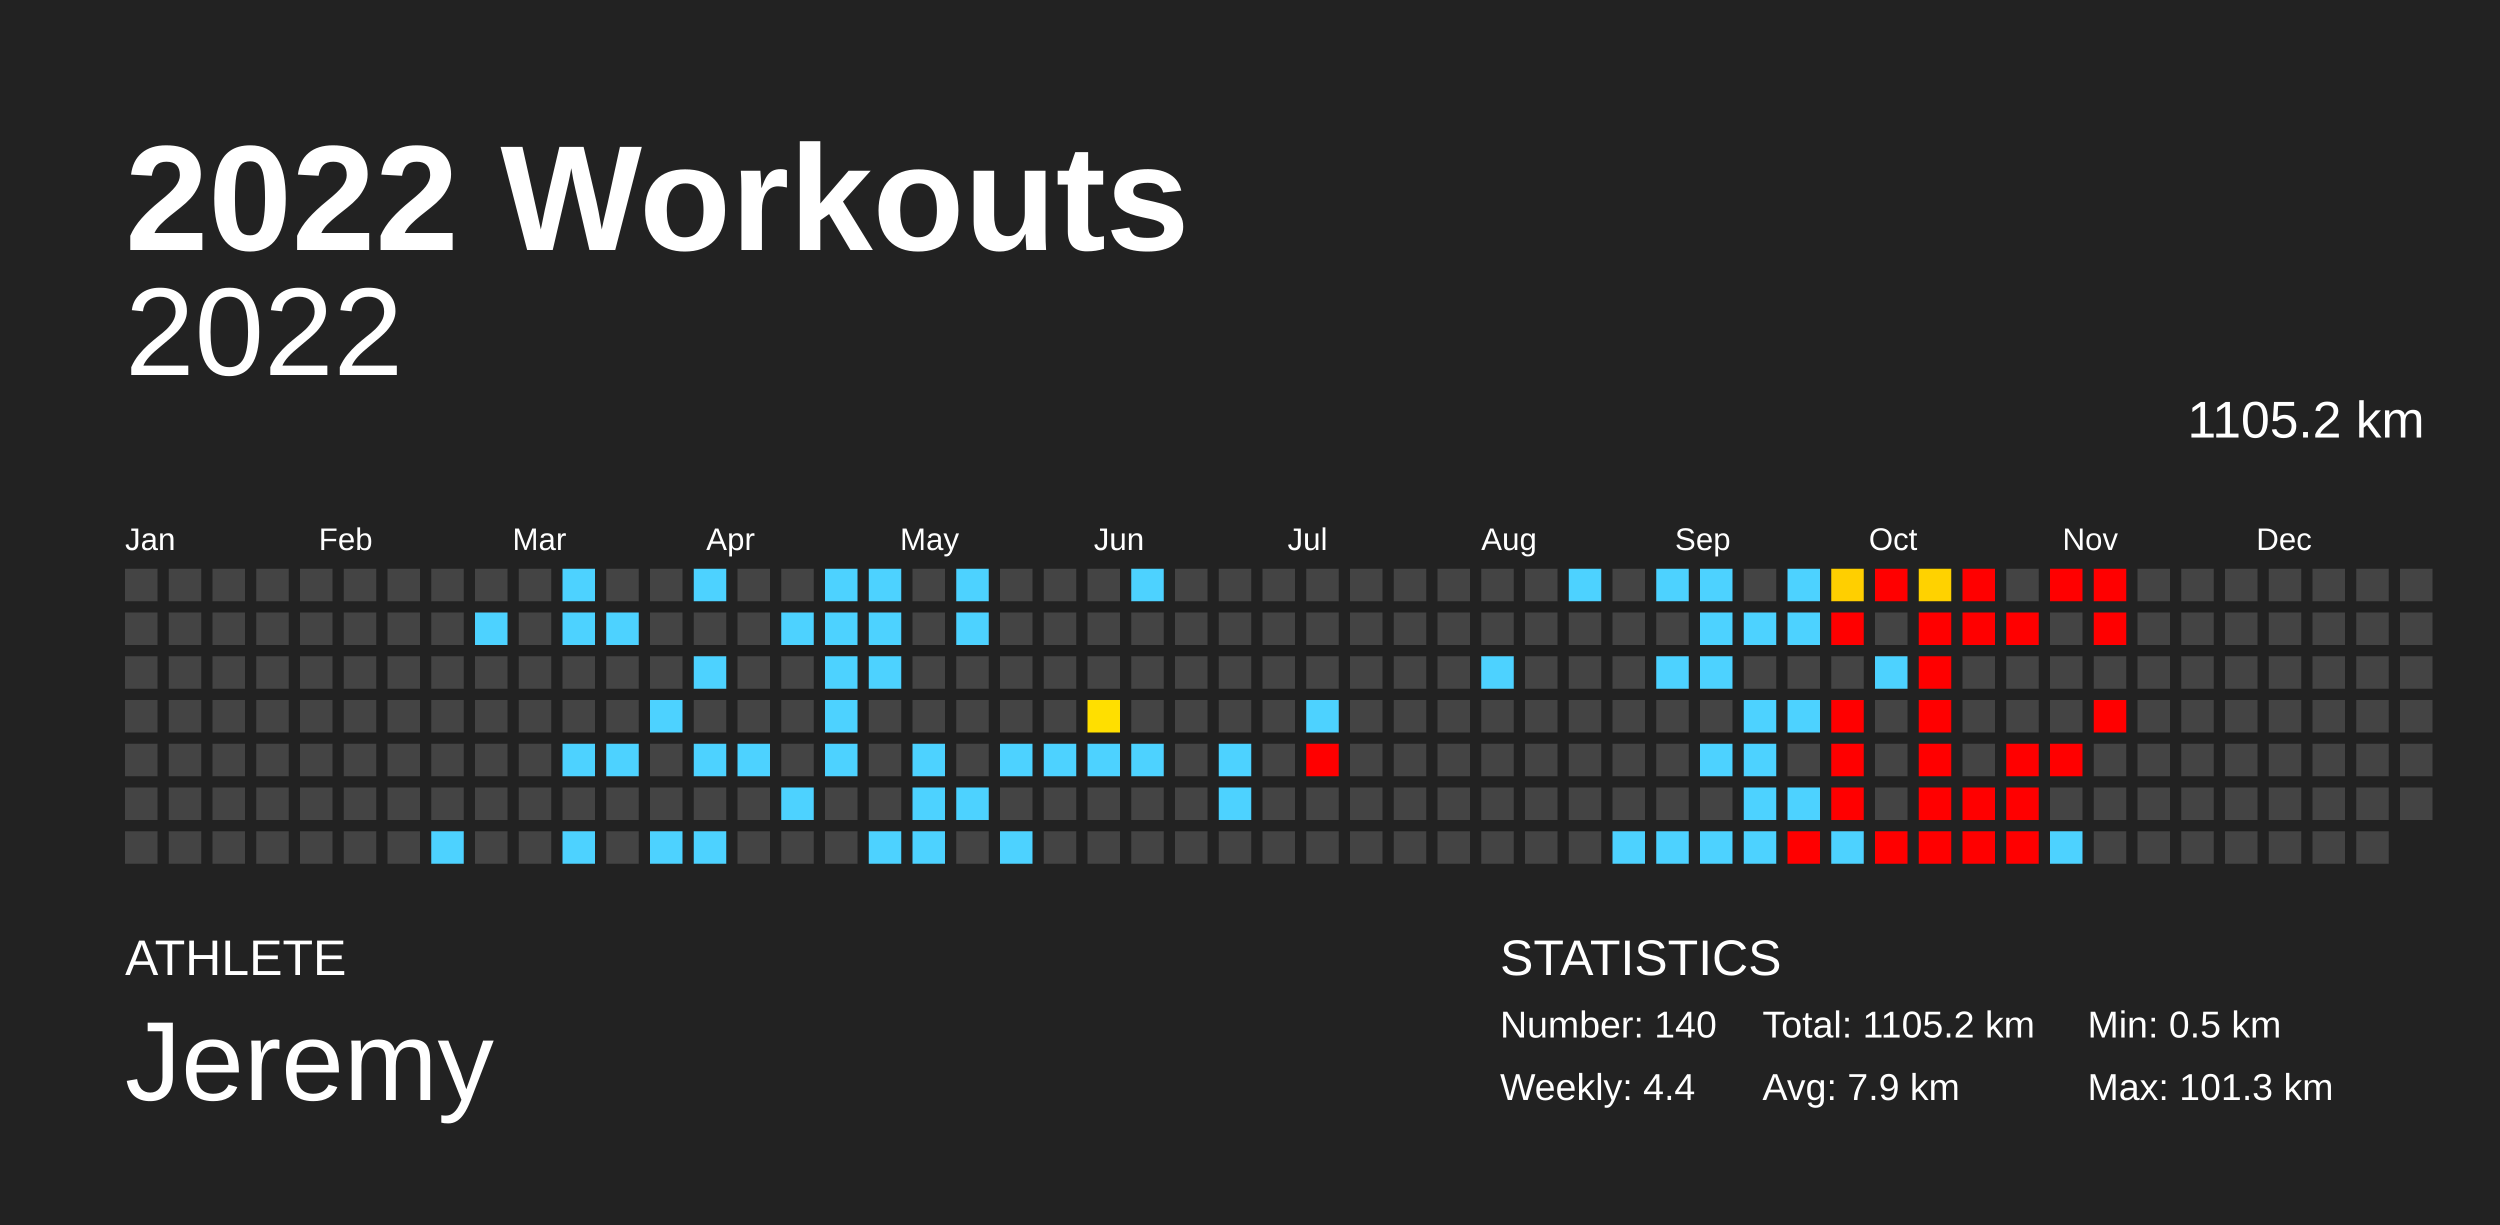
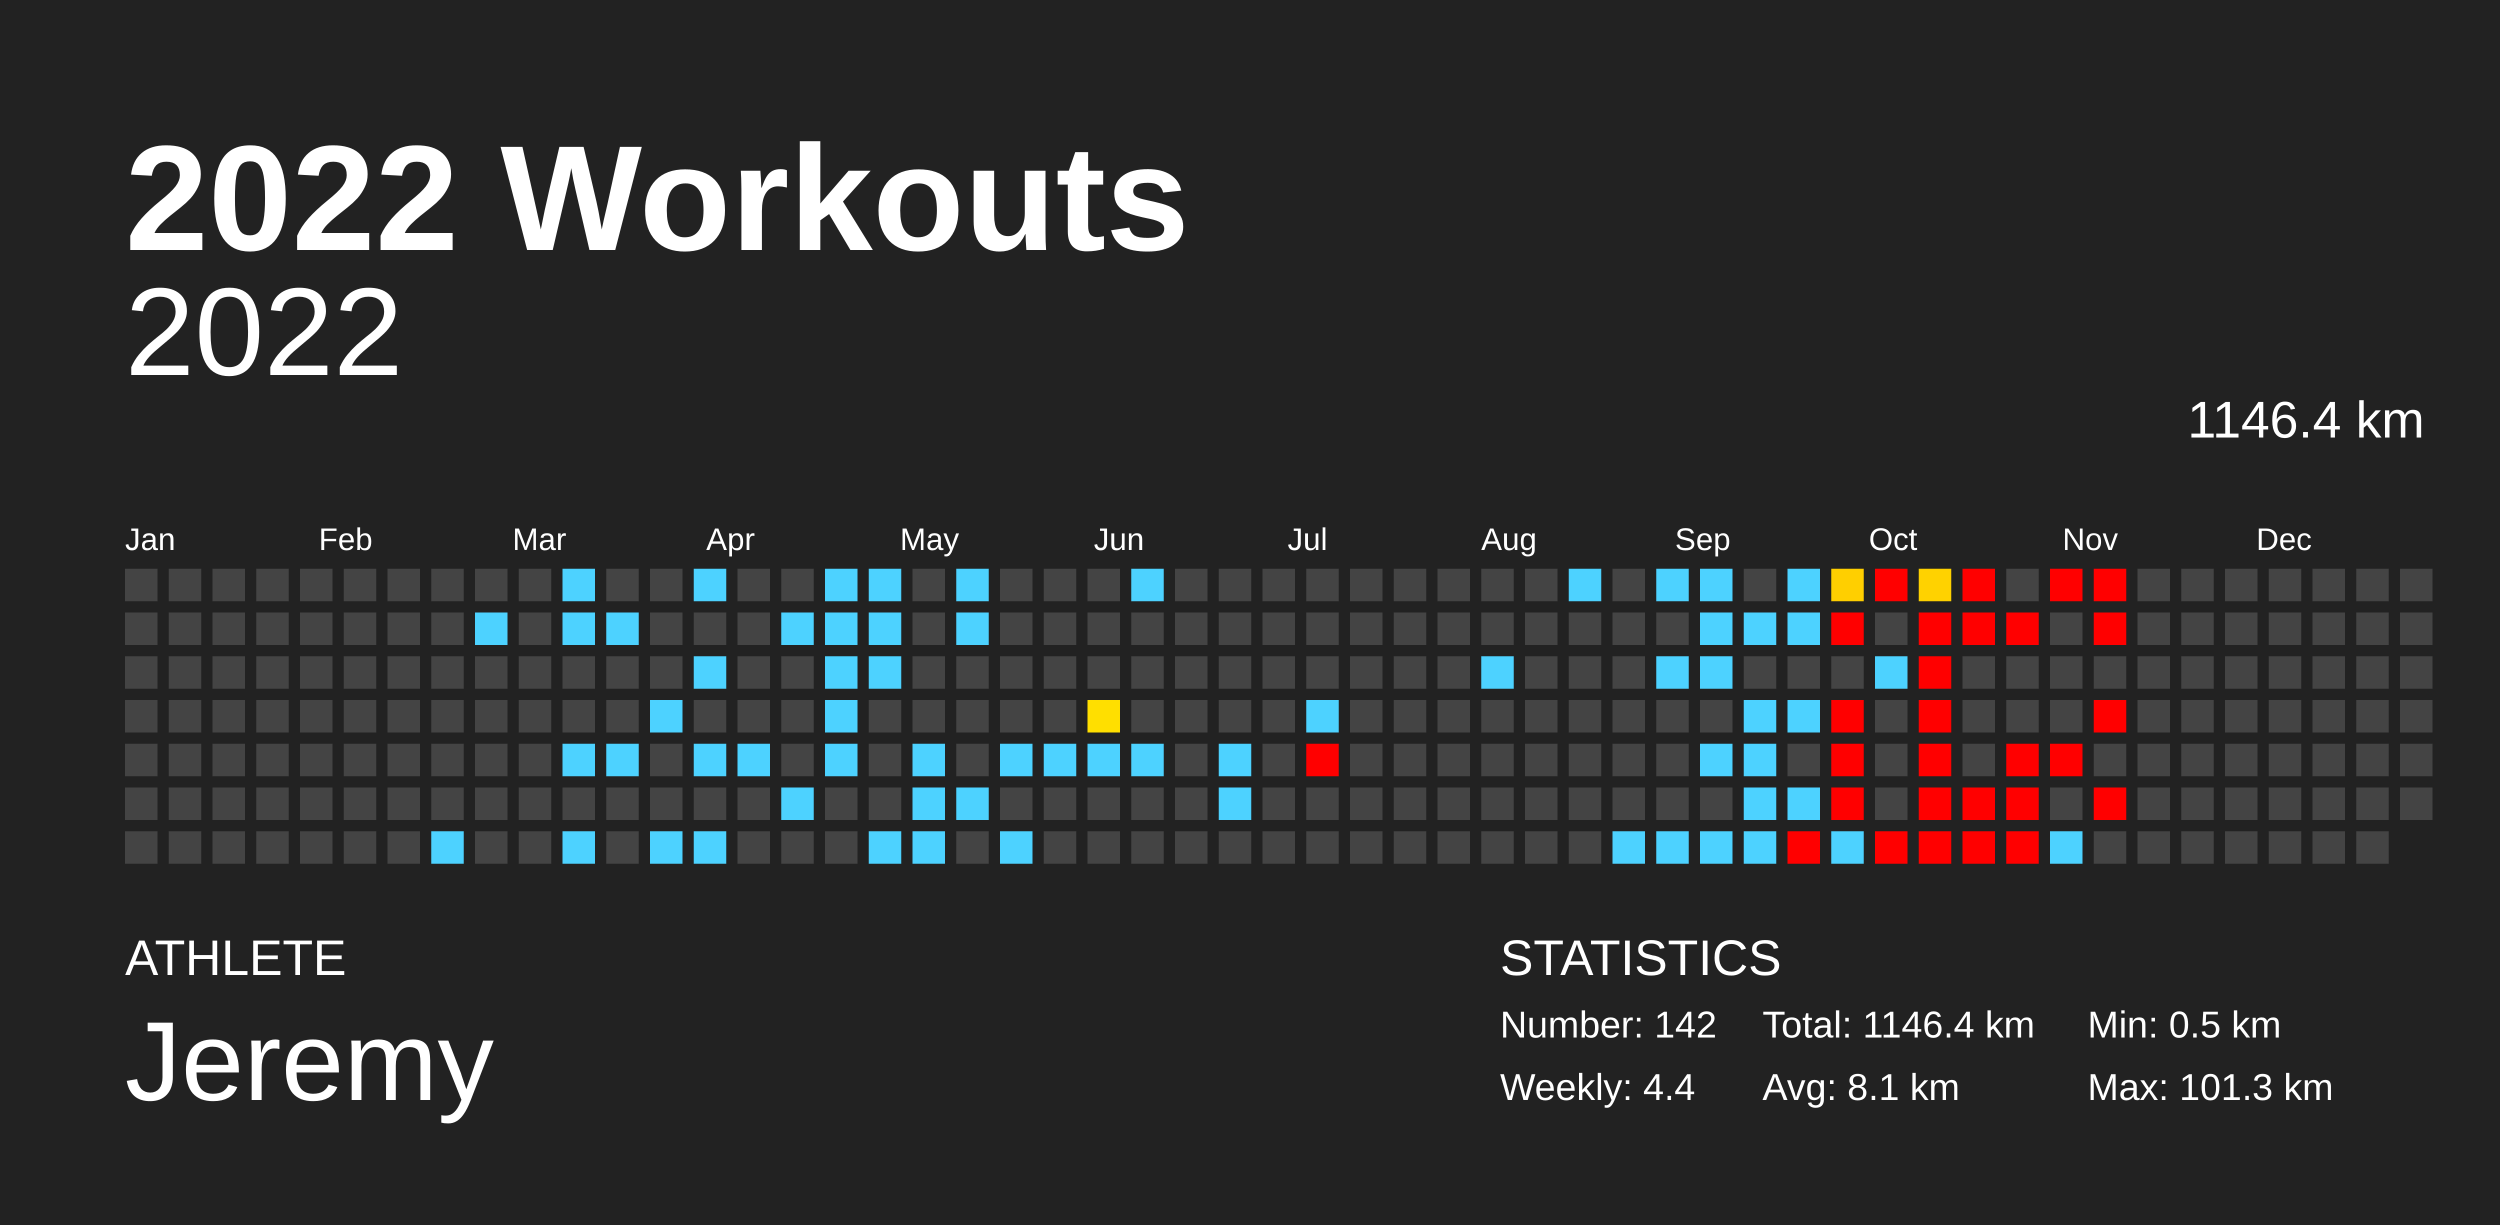
<svg xmlns="http://www.w3.org/2000/svg" baseProfile="full" height="98mm" version="1.1" viewBox="0,0,200,98" width="200mm">
  <defs />
  <rect fill="#222222" height="98" width="200" x="0" y="0" />
  <text fill="#FFFFFF" style="font-size:12px; font-family:Arial; font-weight:bold;" x="10" y="20">2022 Workouts</text>
  <text fill="#FFFFFF" style="font-size:4px; font-family:Arial" x="10" y="78">ATHLETE</text>
  <text fill="#FFFFFF" style="font-size:9px; font-family:Arial" x="10" y="88">Jeremy</text>
  <text fill="#FFFFFF" style="font-size:4px; font-family:Arial" x="120" y="78">STATISTICS</text>
-   <text fill="#FFFFFF" style="font-size:3px; font-family:Arial" x="120" y="83">Number: 140</text>
+   <text fill="#FFFFFF" style="font-size:3px; font-family:Arial" x="120" y="83">Number: 142</text>
  <text fill="#FFFFFF" style="font-size:3px; font-family:Arial" x="120" y="88">Weekly: 4.4</text>
-   <text fill="#FFFFFF" style="font-size:3px; font-family:Arial" x="141" y="83">Total: 1105.2 km</text>
-   <text fill="#FFFFFF" style="font-size:3px; font-family:Arial" x="141" y="88">Avg: 7.9 km</text>
+   <text fill="#FFFFFF" style="font-size:3px; font-family:Arial" x="141" y="83">Total: 1146.4 km</text>
+   <text fill="#FFFFFF" style="font-size:3px; font-family:Arial" x="141" y="88">Avg: 8.1 km</text>
  <text fill="#FFFFFF" style="font-size:3px; font-family:Arial" x="167" y="83">Min: 0.5 km</text>
  <text fill="#FFFFFF" style="font-size:3px; font-family:Arial" x="167" y="88">Max: 101.3 km</text>
  <text alignment-baseline="hanging" fill="#FFFFFF" style="font-size:10.0px; font-family:Arial;" x="10" y="30">2022</text>
-   <text alignment-baseline="hanging" fill="#FFFFFF" style="font-size:4.125px; font-family:Arial;" x="175" y="35">1105.2 km</text>
+   <text alignment-baseline="hanging" fill="#FFFFFF" style="font-size:4.125px; font-family:Arial;" x="175" y="35">1146.4 km</text>
  <text fill="#FFFFFF" style="font-size:2.5px; font-family:Arial" x="10.0" y="44">Jan</text>
  <text fill="#FFFFFF" style="font-size:2.5px; font-family:Arial" x="25.5" y="44">Feb</text>
  <text fill="#FFFFFF" style="font-size:2.5px; font-family:Arial" x="41.0" y="44">Mar</text>
  <text fill="#FFFFFF" style="font-size:2.5px; font-family:Arial" x="56.5" y="44">Apr</text>
  <text fill="#FFFFFF" style="font-size:2.5px; font-family:Arial" x="72.0" y="44">May</text>
  <text fill="#FFFFFF" style="font-size:2.5px; font-family:Arial" x="87.5" y="44">Jun</text>
  <text fill="#FFFFFF" style="font-size:2.5px; font-family:Arial" x="103.0" y="44">Jul</text>
  <text fill="#FFFFFF" style="font-size:2.5px; font-family:Arial" x="118.5" y="44">Aug</text>
  <text fill="#FFFFFF" style="font-size:2.5px; font-family:Arial" x="134.0" y="44">Sep</text>
  <text fill="#FFFFFF" style="font-size:2.5px; font-family:Arial" x="149.5" y="44">Oct</text>
  <text fill="#FFFFFF" style="font-size:2.5px; font-family:Arial" x="165.0" y="44">Nov</text>
  <text fill="#FFFFFF" style="font-size:2.5px; font-family:Arial" x="180.5" y="44">Dec</text>
  <rect fill="#444444" height="2.6" width="2.6" x="10.0" y="45.5" />
  <rect fill="#444444" height="2.6" width="2.6" x="10.0" y="49.0" />
  <rect fill="#444444" height="2.6" width="2.6" x="10.0" y="52.5" />
  <rect fill="#444444" height="2.6" width="2.6" x="10.0" y="56.0" />
  <rect fill="#444444" height="2.6" width="2.6" x="10.0" y="59.5" />
  <rect fill="#444444" height="2.6" width="2.6" x="10.0" y="63.0" />
  <rect fill="#444444" height="2.6" width="2.6" x="10.0" y="66.5" />
  <rect fill="#444444" height="2.6" width="2.6" x="13.5" y="45.5" />
  <rect fill="#444444" height="2.6" width="2.6" x="13.5" y="49.0" />
  <rect fill="#444444" height="2.6" width="2.6" x="13.5" y="52.5" />
  <rect fill="#444444" height="2.6" width="2.6" x="13.5" y="56.0" />
  <rect fill="#444444" height="2.6" width="2.6" x="13.5" y="59.5" />
  <rect fill="#444444" height="2.6" width="2.6" x="13.5" y="63.0" />
  <rect fill="#444444" height="2.6" width="2.6" x="13.5" y="66.5" />
  <rect fill="#444444" height="2.6" width="2.6" x="17.0" y="45.5" />
  <rect fill="#444444" height="2.6" width="2.6" x="17.0" y="49.0" />
  <rect fill="#444444" height="2.6" width="2.6" x="17.0" y="52.5" />
  <rect fill="#444444" height="2.6" width="2.6" x="17.0" y="56.0" />
  <rect fill="#444444" height="2.6" width="2.6" x="17.0" y="59.5" />
  <rect fill="#444444" height="2.6" width="2.6" x="17.0" y="63.0" />
  <rect fill="#444444" height="2.6" width="2.6" x="17.0" y="66.5" />
  <rect fill="#444444" height="2.6" width="2.6" x="20.5" y="45.5" />
  <rect fill="#444444" height="2.6" width="2.6" x="20.5" y="49.0" />
  <rect fill="#444444" height="2.6" width="2.6" x="20.5" y="52.5" />
  <rect fill="#444444" height="2.6" width="2.6" x="20.5" y="56.0" />
  <rect fill="#444444" height="2.6" width="2.6" x="20.5" y="59.5" />
  <rect fill="#444444" height="2.6" width="2.6" x="20.5" y="63.0" />
  <rect fill="#444444" height="2.6" width="2.6" x="20.5" y="66.5" />
  <rect fill="#444444" height="2.6" width="2.6" x="24.0" y="45.5" />
  <rect fill="#444444" height="2.6" width="2.6" x="24.0" y="49.0" />
  <rect fill="#444444" height="2.6" width="2.6" x="24.0" y="52.5" />
  <rect fill="#444444" height="2.6" width="2.6" x="24.0" y="56.0" />
  <rect fill="#444444" height="2.6" width="2.6" x="24.0" y="59.5" />
  <rect fill="#444444" height="2.6" width="2.6" x="24.0" y="63.0" />
  <rect fill="#444444" height="2.6" width="2.6" x="24.0" y="66.5" />
  <rect fill="#444444" height="2.6" width="2.6" x="27.5" y="45.5" />
  <rect fill="#444444" height="2.6" width="2.6" x="27.5" y="49.0" />
  <rect fill="#444444" height="2.6" width="2.6" x="27.5" y="52.5" />
  <rect fill="#444444" height="2.6" width="2.6" x="27.5" y="56.0" />
  <rect fill="#444444" height="2.6" width="2.6" x="27.5" y="59.5" />
  <rect fill="#444444" height="2.6" width="2.6" x="27.5" y="63.0" />
  <rect fill="#444444" height="2.6" width="2.6" x="27.5" y="66.5" />
  <rect fill="#444444" height="2.6" width="2.6" x="31.0" y="45.5" />
  <rect fill="#444444" height="2.6" width="2.6" x="31.0" y="49.0" />
  <rect fill="#444444" height="2.6" width="2.6" x="31.0" y="52.5" />
  <rect fill="#444444" height="2.6" width="2.6" x="31.0" y="56.0" />
  <rect fill="#444444" height="2.6" width="2.6" x="31.0" y="59.5" />
  <rect fill="#444444" height="2.6" width="2.6" x="31.0" y="63.0" />
  <rect fill="#444444" height="2.6" width="2.6" x="31.0" y="66.5" />
  <rect fill="#444444" height="2.6" width="2.6" x="34.5" y="45.5" />
  <rect fill="#444444" height="2.6" width="2.6" x="34.5" y="49.0" />
  <rect fill="#444444" height="2.6" width="2.6" x="34.5" y="52.5" />
  <rect fill="#444444" height="2.6" width="2.6" x="34.5" y="56.0" />
  <rect fill="#444444" height="2.6" width="2.6" x="34.5" y="59.5" />
  <rect fill="#444444" height="2.6" width="2.6" x="34.5" y="63.0" />
  <rect fill="#4dd2ff" height="2.6" width="2.6" x="34.5" y="66.5" />
  <rect fill="#444444" height="2.6" width="2.6" x="38.0" y="45.5" />
  <rect fill="#4dd2ff" height="2.6" width="2.6" x="38.0" y="49.0" />
  <rect fill="#444444" height="2.6" width="2.6" x="38.0" y="52.5" />
  <rect fill="#444444" height="2.6" width="2.6" x="38.0" y="56.0" />
  <rect fill="#444444" height="2.6" width="2.6" x="38.0" y="59.5" />
  <rect fill="#444444" height="2.6" width="2.6" x="38.0" y="63.0" />
  <rect fill="#444444" height="2.6" width="2.6" x="38.0" y="66.5" />
  <rect fill="#444444" height="2.6" width="2.6" x="41.5" y="45.5" />
  <rect fill="#444444" height="2.6" width="2.6" x="41.5" y="49.0" />
  <rect fill="#444444" height="2.6" width="2.6" x="41.5" y="52.5" />
  <rect fill="#444444" height="2.6" width="2.6" x="41.5" y="56.0" />
  <rect fill="#444444" height="2.6" width="2.6" x="41.5" y="59.5" />
  <rect fill="#444444" height="2.6" width="2.6" x="41.5" y="63.0" />
  <rect fill="#444444" height="2.6" width="2.6" x="41.5" y="66.5" />
  <rect fill="#4dd2ff" height="2.6" width="2.6" x="45.0" y="45.5" />
  <rect fill="#4dd2ff" height="2.6" width="2.6" x="45.0" y="49.0" />
  <rect fill="#444444" height="2.6" width="2.6" x="45.0" y="52.5" />
  <rect fill="#444444" height="2.6" width="2.6" x="45.0" y="56.0" />
  <rect fill="#4dd2ff" height="2.6" width="2.6" x="45.0" y="59.5" />
  <rect fill="#444444" height="2.6" width="2.6" x="45.0" y="63.0" />
  <rect fill="#4dd2ff" height="2.6" width="2.6" x="45.0" y="66.5" />
  <rect fill="#444444" height="2.6" width="2.6" x="48.5" y="45.5" />
  <rect fill="#4dd2ff" height="2.6" width="2.6" x="48.5" y="49.0" />
  <rect fill="#444444" height="2.6" width="2.6" x="48.5" y="52.5" />
  <rect fill="#444444" height="2.6" width="2.6" x="48.5" y="56.0" />
  <rect fill="#4dd2ff" height="2.6" width="2.6" x="48.5" y="59.5" />
  <rect fill="#444444" height="2.6" width="2.6" x="48.5" y="63.0" />
  <rect fill="#444444" height="2.6" width="2.6" x="48.5" y="66.5" />
  <rect fill="#444444" height="2.6" width="2.6" x="52.0" y="45.5" />
  <rect fill="#444444" height="2.6" width="2.6" x="52.0" y="49.0" />
  <rect fill="#444444" height="2.6" width="2.6" x="52.0" y="52.5" />
  <rect fill="#4dd2ff" height="2.6" width="2.6" x="52.0" y="56.0" />
  <rect fill="#444444" height="2.6" width="2.6" x="52.0" y="59.5" />
  <rect fill="#444444" height="2.6" width="2.6" x="52.0" y="63.0" />
  <rect fill="#4dd2ff" height="2.6" width="2.6" x="52.0" y="66.5" />
  <rect fill="#4dd2ff" height="2.6" width="2.6" x="55.5" y="45.5" />
  <rect fill="#444444" height="2.6" width="2.6" x="55.5" y="49.0" />
  <rect fill="#4dd2ff" height="2.6" width="2.6" x="55.5" y="52.5" />
  <rect fill="#444444" height="2.6" width="2.6" x="55.5" y="56.0" />
  <rect fill="#4dd2ff" height="2.6" width="2.6" x="55.5" y="59.5" />
  <rect fill="#444444" height="2.6" width="2.6" x="55.5" y="63.0" />
  <rect fill="#4dd2ff" height="2.6" width="2.6" x="55.5" y="66.5" />
  <rect fill="#444444" height="2.6" width="2.6" x="59.0" y="45.5" />
  <rect fill="#444444" height="2.6" width="2.6" x="59.0" y="49.0" />
  <rect fill="#444444" height="2.6" width="2.6" x="59.0" y="52.5" />
  <rect fill="#444444" height="2.6" width="2.6" x="59.0" y="56.0" />
  <rect fill="#4dd2ff" height="2.6" width="2.6" x="59.0" y="59.5" />
  <rect fill="#444444" height="2.6" width="2.6" x="59.0" y="63.0" />
  <rect fill="#444444" height="2.6" width="2.6" x="59.0" y="66.5" />
  <rect fill="#444444" height="2.6" width="2.6" x="62.5" y="45.5" />
  <rect fill="#4dd2ff" height="2.6" width="2.6" x="62.5" y="49.0" />
  <rect fill="#444444" height="2.6" width="2.6" x="62.5" y="52.5" />
  <rect fill="#444444" height="2.6" width="2.6" x="62.5" y="56.0" />
  <rect fill="#444444" height="2.6" width="2.6" x="62.5" y="59.5" />
  <rect fill="#4dd2ff" height="2.6" width="2.6" x="62.5" y="63.0" />
  <rect fill="#444444" height="2.6" width="2.6" x="62.5" y="66.5" />
  <rect fill="#4dd2ff" height="2.6" width="2.6" x="66.0" y="45.5" />
  <rect fill="#4dd2ff" height="2.6" width="2.6" x="66.0" y="49.0" />
  <rect fill="#4dd2ff" height="2.6" width="2.6" x="66.0" y="52.5" />
  <rect fill="#4dd2ff" height="2.6" width="2.6" x="66.0" y="56.0" />
  <rect fill="#4dd2ff" height="2.6" width="2.6" x="66.0" y="59.5" />
  <rect fill="#444444" height="2.6" width="2.6" x="66.0" y="63.0" />
  <rect fill="#444444" height="2.6" width="2.6" x="66.0" y="66.5" />
  <rect fill="#4dd2ff" height="2.6" width="2.6" x="69.5" y="45.5" />
  <rect fill="#4dd2ff" height="2.6" width="2.6" x="69.5" y="49.0" />
  <rect fill="#4dd2ff" height="2.6" width="2.6" x="69.5" y="52.5" />
  <rect fill="#444444" height="2.6" width="2.6" x="69.5" y="56.0" />
  <rect fill="#444444" height="2.6" width="2.6" x="69.5" y="59.5" />
  <rect fill="#444444" height="2.6" width="2.6" x="69.5" y="63.0" />
  <rect fill="#4dd2ff" height="2.6" width="2.6" x="69.5" y="66.5" />
  <rect fill="#444444" height="2.6" width="2.6" x="73.0" y="45.5" />
  <rect fill="#444444" height="2.6" width="2.6" x="73.0" y="49.0" />
  <rect fill="#444444" height="2.6" width="2.6" x="73.0" y="52.5" />
  <rect fill="#444444" height="2.6" width="2.6" x="73.0" y="56.0" />
  <rect fill="#4dd2ff" height="2.6" width="2.6" x="73.0" y="59.5" />
  <rect fill="#4dd2ff" height="2.6" width="2.6" x="73.0" y="63.0" />
  <rect fill="#4dd2ff" height="2.6" width="2.6" x="73.0" y="66.5" />
  <rect fill="#4dd2ff" height="2.6" width="2.6" x="76.5" y="45.5" />
  <rect fill="#4dd2ff" height="2.6" width="2.6" x="76.5" y="49.0" />
  <rect fill="#444444" height="2.6" width="2.6" x="76.5" y="52.5" />
  <rect fill="#444444" height="2.6" width="2.6" x="76.5" y="56.0" />
  <rect fill="#444444" height="2.6" width="2.6" x="76.5" y="59.5" />
  <rect fill="#4dd2ff" height="2.6" width="2.6" x="76.5" y="63.0" />
  <rect fill="#444444" height="2.6" width="2.6" x="76.5" y="66.5" />
  <rect fill="#444444" height="2.6" width="2.6" x="80.0" y="45.5" />
  <rect fill="#444444" height="2.6" width="2.6" x="80.0" y="49.0" />
  <rect fill="#444444" height="2.6" width="2.6" x="80.0" y="52.5" />
  <rect fill="#444444" height="2.6" width="2.6" x="80.0" y="56.0" />
  <rect fill="#4dd2ff" height="2.6" width="2.6" x="80.0" y="59.5" />
  <rect fill="#444444" height="2.6" width="2.6" x="80.0" y="63.0" />
  <rect fill="#4dd2ff" height="2.6" width="2.6" x="80.0" y="66.5" />
  <rect fill="#444444" height="2.6" width="2.6" x="83.5" y="45.5" />
  <rect fill="#444444" height="2.6" width="2.6" x="83.5" y="49.0" />
  <rect fill="#444444" height="2.6" width="2.6" x="83.5" y="52.5" />
  <rect fill="#444444" height="2.6" width="2.6" x="83.5" y="56.0" />
  <rect fill="#4dd2ff" height="2.6" width="2.6" x="83.5" y="59.5" />
  <rect fill="#444444" height="2.6" width="2.6" x="83.5" y="63.0" />
  <rect fill="#444444" height="2.6" width="2.6" x="83.5" y="66.5" />
  <rect fill="#444444" height="2.6" width="2.6" x="87.0" y="45.5" />
  <rect fill="#444444" height="2.6" width="2.6" x="87.0" y="49.0" />
  <rect fill="#444444" height="2.6" width="2.6" x="87.0" y="52.5" />
  <rect fill="#ffdf00" height="2.6" width="2.6" x="87.0" y="56.0" />
  <rect fill="#4dd2ff" height="2.6" width="2.6" x="87.0" y="59.5" />
  <rect fill="#444444" height="2.6" width="2.6" x="87.0" y="63.0" />
  <rect fill="#444444" height="2.6" width="2.6" x="87.0" y="66.5" />
  <rect fill="#4dd2ff" height="2.6" width="2.6" x="90.5" y="45.5" />
  <rect fill="#444444" height="2.6" width="2.6" x="90.5" y="49.0" />
  <rect fill="#444444" height="2.6" width="2.6" x="90.5" y="52.5" />
  <rect fill="#444444" height="2.6" width="2.6" x="90.5" y="56.0" />
  <rect fill="#4dd2ff" height="2.6" width="2.6" x="90.5" y="59.5" />
  <rect fill="#444444" height="2.6" width="2.6" x="90.5" y="63.0" />
  <rect fill="#444444" height="2.6" width="2.6" x="90.5" y="66.5" />
  <rect fill="#444444" height="2.6" width="2.6" x="94.0" y="45.5" />
  <rect fill="#444444" height="2.6" width="2.6" x="94.0" y="49.0" />
  <rect fill="#444444" height="2.6" width="2.6" x="94.0" y="52.5" />
  <rect fill="#444444" height="2.6" width="2.6" x="94.0" y="56.0" />
  <rect fill="#444444" height="2.6" width="2.6" x="94.0" y="59.5" />
  <rect fill="#444444" height="2.6" width="2.6" x="94.0" y="63.0" />
  <rect fill="#444444" height="2.6" width="2.6" x="94.0" y="66.5" />
  <rect fill="#444444" height="2.6" width="2.6" x="97.5" y="45.5" />
  <rect fill="#444444" height="2.6" width="2.6" x="97.5" y="49.0" />
  <rect fill="#444444" height="2.6" width="2.6" x="97.5" y="52.5" />
  <rect fill="#444444" height="2.6" width="2.6" x="97.5" y="56.0" />
  <rect fill="#4dd2ff" height="2.6" width="2.6" x="97.5" y="59.5" />
  <rect fill="#4dd2ff" height="2.6" width="2.6" x="97.5" y="63.0" />
  <rect fill="#444444" height="2.6" width="2.6" x="97.5" y="66.5" />
  <rect fill="#444444" height="2.6" width="2.6" x="101.0" y="45.5" />
  <rect fill="#444444" height="2.6" width="2.6" x="101.0" y="49.0" />
  <rect fill="#444444" height="2.6" width="2.6" x="101.0" y="52.5" />
  <rect fill="#444444" height="2.6" width="2.6" x="101.0" y="56.0" />
  <rect fill="#444444" height="2.6" width="2.6" x="101.0" y="59.5" />
  <rect fill="#444444" height="2.6" width="2.6" x="101.0" y="63.0" />
  <rect fill="#444444" height="2.6" width="2.6" x="101.0" y="66.5" />
  <rect fill="#444444" height="2.6" width="2.6" x="104.5" y="45.5" />
  <rect fill="#444444" height="2.6" width="2.6" x="104.5" y="49.0" />
  <rect fill="#444444" height="2.6" width="2.6" x="104.5" y="52.5" />
  <rect fill="#4dd2ff" height="2.6" width="2.6" x="104.5" y="56.0" />
  <rect fill="red" height="2.6" width="2.6" x="104.5" y="59.5" />
  <rect fill="#444444" height="2.6" width="2.6" x="104.5" y="63.0" />
  <rect fill="#444444" height="2.6" width="2.6" x="104.5" y="66.5" />
  <rect fill="#444444" height="2.6" width="2.6" x="108.0" y="45.5" />
  <rect fill="#444444" height="2.6" width="2.6" x="108.0" y="49.0" />
  <rect fill="#444444" height="2.6" width="2.6" x="108.0" y="52.5" />
  <rect fill="#444444" height="2.6" width="2.6" x="108.0" y="56.0" />
  <rect fill="#444444" height="2.6" width="2.6" x="108.0" y="59.5" />
  <rect fill="#444444" height="2.6" width="2.6" x="108.0" y="63.0" />
  <rect fill="#444444" height="2.6" width="2.6" x="108.0" y="66.5" />
  <rect fill="#444444" height="2.6" width="2.6" x="111.5" y="45.5" />
  <rect fill="#444444" height="2.6" width="2.6" x="111.5" y="49.0" />
  <rect fill="#444444" height="2.6" width="2.6" x="111.5" y="52.5" />
  <rect fill="#444444" height="2.6" width="2.6" x="111.5" y="56.0" />
  <rect fill="#444444" height="2.6" width="2.6" x="111.5" y="59.5" />
  <rect fill="#444444" height="2.6" width="2.6" x="111.5" y="63.0" />
  <rect fill="#444444" height="2.6" width="2.6" x="111.5" y="66.5" />
  <rect fill="#444444" height="2.6" width="2.6" x="115.0" y="45.5" />
  <rect fill="#444444" height="2.6" width="2.6" x="115.0" y="49.0" />
  <rect fill="#444444" height="2.6" width="2.6" x="115.0" y="52.5" />
  <rect fill="#444444" height="2.6" width="2.6" x="115.0" y="56.0" />
  <rect fill="#444444" height="2.6" width="2.6" x="115.0" y="59.5" />
  <rect fill="#444444" height="2.6" width="2.6" x="115.0" y="63.0" />
  <rect fill="#444444" height="2.6" width="2.6" x="115.0" y="66.5" />
  <rect fill="#444444" height="2.6" width="2.6" x="118.5" y="45.5" />
  <rect fill="#444444" height="2.6" width="2.6" x="118.5" y="49.0" />
  <rect fill="#4dd2ff" height="2.6" width="2.6" x="118.5" y="52.5" />
  <rect fill="#444444" height="2.6" width="2.6" x="118.5" y="56.0" />
  <rect fill="#444444" height="2.6" width="2.6" x="118.5" y="59.5" />
  <rect fill="#444444" height="2.6" width="2.6" x="118.5" y="63.0" />
  <rect fill="#444444" height="2.6" width="2.6" x="118.5" y="66.5" />
  <rect fill="#444444" height="2.6" width="2.6" x="122.0" y="45.5" />
  <rect fill="#444444" height="2.6" width="2.6" x="122.0" y="49.0" />
  <rect fill="#444444" height="2.6" width="2.6" x="122.0" y="52.5" />
  <rect fill="#444444" height="2.6" width="2.6" x="122.0" y="56.0" />
  <rect fill="#444444" height="2.6" width="2.6" x="122.0" y="59.5" />
  <rect fill="#444444" height="2.6" width="2.6" x="122.0" y="63.0" />
  <rect fill="#444444" height="2.6" width="2.6" x="122.0" y="66.5" />
  <rect fill="#4dd2ff" height="2.6" width="2.6" x="125.5" y="45.5" />
  <rect fill="#444444" height="2.6" width="2.6" x="125.5" y="49.0" />
  <rect fill="#444444" height="2.6" width="2.6" x="125.5" y="52.5" />
  <rect fill="#444444" height="2.6" width="2.6" x="125.5" y="56.0" />
  <rect fill="#444444" height="2.6" width="2.6" x="125.5" y="59.5" />
  <rect fill="#444444" height="2.6" width="2.6" x="125.5" y="63.0" />
  <rect fill="#444444" height="2.6" width="2.6" x="125.5" y="66.5" />
  <rect fill="#444444" height="2.6" width="2.6" x="129.0" y="45.5" />
  <rect fill="#444444" height="2.6" width="2.6" x="129.0" y="49.0" />
  <rect fill="#444444" height="2.6" width="2.6" x="129.0" y="52.5" />
  <rect fill="#444444" height="2.6" width="2.6" x="129.0" y="56.0" />
  <rect fill="#444444" height="2.6" width="2.6" x="129.0" y="59.5" />
  <rect fill="#444444" height="2.6" width="2.6" x="129.0" y="63.0" />
  <rect fill="#4dd2ff" height="2.6" width="2.6" x="129.0" y="66.5" />
  <rect fill="#4dd2ff" height="2.6" width="2.6" x="132.5" y="45.5" />
  <rect fill="#444444" height="2.6" width="2.6" x="132.5" y="49.0" />
  <rect fill="#4dd2ff" height="2.6" width="2.6" x="132.5" y="52.5" />
  <rect fill="#444444" height="2.6" width="2.6" x="132.5" y="56.0" />
  <rect fill="#444444" height="2.6" width="2.6" x="132.5" y="59.5" />
  <rect fill="#444444" height="2.6" width="2.6" x="132.5" y="63.0" />
  <rect fill="#4dd2ff" height="2.6" width="2.6" x="132.5" y="66.5" />
  <rect fill="#4dd2ff" height="2.6" width="2.6" x="136.0" y="45.5" />
  <rect fill="#4dd2ff" height="2.6" width="2.6" x="136.0" y="49.0" />
  <rect fill="#4dd2ff" height="2.6" width="2.6" x="136.0" y="52.5" />
  <rect fill="#444444" height="2.6" width="2.6" x="136.0" y="56.0" />
  <rect fill="#4dd2ff" height="2.6" width="2.6" x="136.0" y="59.5" />
  <rect fill="#444444" height="2.6" width="2.6" x="136.0" y="63.0" />
  <rect fill="#4dd2ff" height="2.6" width="2.6" x="136.0" y="66.5" />
  <rect fill="#444444" height="2.6" width="2.6" x="139.5" y="45.5" />
  <rect fill="#4dd2ff" height="2.6" width="2.6" x="139.5" y="49.0" />
  <rect fill="#444444" height="2.6" width="2.6" x="139.5" y="52.5" />
  <rect fill="#4dd2ff" height="2.6" width="2.6" x="139.5" y="56.0" />
  <rect fill="#4dd2ff" height="2.6" width="2.6" x="139.5" y="59.5" />
  <rect fill="#4dd2ff" height="2.6" width="2.6" x="139.5" y="63.0" />
  <rect fill="#4dd2ff" height="2.6" width="2.6" x="139.5" y="66.5" />
  <rect fill="#4dd2ff" height="2.6" width="2.6" x="143.0" y="45.5" />
  <rect fill="#4dd2ff" height="2.6" width="2.6" x="143.0" y="49.0" />
  <rect fill="#444444" height="2.6" width="2.6" x="143.0" y="52.5" />
  <rect fill="#4dd2ff" height="2.6" width="2.6" x="143.0" y="56.0" />
  <rect fill="#444444" height="2.6" width="2.6" x="143.0" y="59.5" />
  <rect fill="#4dd2ff" height="2.6" width="2.6" x="143.0" y="63.0" />
  <rect fill="red" height="2.6" width="2.6" x="143.0" y="66.5" />
  <rect fill="#ffcf00" height="2.6" width="2.6" x="146.5" y="45.5" />
  <rect fill="red" height="2.6" width="2.6" x="146.5" y="49.0" />
  <rect fill="#444444" height="2.6" width="2.6" x="146.5" y="52.5" />
  <rect fill="red" height="2.6" width="2.6" x="146.5" y="56.0" />
  <rect fill="red" height="2.6" width="2.6" x="146.5" y="59.5" />
  <rect fill="red" height="2.6" width="2.6" x="146.5" y="63.0" />
  <rect fill="#4dd2ff" height="2.6" width="2.6" x="146.5" y="66.5" />
  <rect fill="red" height="2.6" width="2.6" x="150.0" y="45.5" />
  <rect fill="#444444" height="2.6" width="2.6" x="150.0" y="49.0" />
  <rect fill="#4dd2ff" height="2.6" width="2.6" x="150.0" y="52.5" />
  <rect fill="#444444" height="2.6" width="2.6" x="150.0" y="56.0" />
  <rect fill="#444444" height="2.6" width="2.6" x="150.0" y="59.5" />
  <rect fill="#444444" height="2.6" width="2.6" x="150.0" y="63.0" />
  <rect fill="red" height="2.6" width="2.6" x="150.0" y="66.5" />
  <rect fill="#ffd200" height="2.6" width="2.6" x="153.5" y="45.5" />
  <rect fill="red" height="2.6" width="2.6" x="153.5" y="49.0" />
  <rect fill="red" height="2.6" width="2.6" x="153.5" y="52.5" />
  <rect fill="red" height="2.6" width="2.6" x="153.5" y="56.0" />
  <rect fill="red" height="2.6" width="2.6" x="153.5" y="59.5" />
  <rect fill="red" height="2.6" width="2.6" x="153.5" y="63.0" />
  <rect fill="red" height="2.6" width="2.6" x="153.5" y="66.5" />
  <rect fill="red" height="2.6" width="2.6" x="157.0" y="45.5" />
  <rect fill="red" height="2.6" width="2.6" x="157.0" y="49.0" />
  <rect fill="#444444" height="2.6" width="2.6" x="157.0" y="52.5" />
  <rect fill="#444444" height="2.6" width="2.6" x="157.0" y="56.0" />
  <rect fill="#444444" height="2.6" width="2.6" x="157.0" y="59.5" />
  <rect fill="red" height="2.6" width="2.6" x="157.0" y="63.0" />
  <rect fill="red" height="2.6" width="2.6" x="157.0" y="66.5" />
  <rect fill="#444444" height="2.6" width="2.6" x="160.5" y="45.5" />
  <rect fill="red" height="2.6" width="2.6" x="160.5" y="49.0" />
  <rect fill="#444444" height="2.6" width="2.6" x="160.5" y="52.5" />
  <rect fill="#444444" height="2.6" width="2.6" x="160.5" y="56.0" />
  <rect fill="red" height="2.6" width="2.6" x="160.5" y="59.5" />
  <rect fill="red" height="2.6" width="2.6" x="160.5" y="63.0" />
  <rect fill="red" height="2.6" width="2.6" x="160.5" y="66.5" />
  <rect fill="red" height="2.6" width="2.6" x="164.0" y="45.5" />
  <rect fill="#444444" height="2.6" width="2.6" x="164.0" y="49.0" />
  <rect fill="#444444" height="2.6" width="2.6" x="164.0" y="52.5" />
  <rect fill="#444444" height="2.6" width="2.6" x="164.0" y="56.0" />
  <rect fill="red" height="2.6" width="2.6" x="164.0" y="59.5" />
  <rect fill="#444444" height="2.6" width="2.6" x="164.0" y="63.0" />
  <rect fill="#4dd2ff" height="2.6" width="2.6" x="164.0" y="66.5" />
  <rect fill="red" height="2.6" width="2.6" x="167.5" y="45.5" />
  <rect fill="red" height="2.6" width="2.6" x="167.5" y="49.0" />
  <rect fill="#444444" height="2.6" width="2.6" x="167.5" y="52.5" />
  <rect fill="red" height="2.6" width="2.6" x="167.5" y="56.0" />
  <rect fill="#444444" height="2.6" width="2.6" x="167.5" y="59.5" />
-   <rect fill="#444444" height="2.6" width="2.6" x="167.5" y="63.0" />
+   <rect fill="red" height="2.6" width="2.6" x="167.5" y="63.0" />
  <rect fill="#444444" height="2.6" width="2.6" x="167.5" y="66.5" />
  <rect fill="#444444" height="2.6" width="2.6" x="171.0" y="45.5" />
  <rect fill="#444444" height="2.6" width="2.6" x="171.0" y="49.0" />
  <rect fill="#444444" height="2.6" width="2.6" x="171.0" y="52.5" />
  <rect fill="#444444" height="2.6" width="2.6" x="171.0" y="56.0" />
  <rect fill="#444444" height="2.6" width="2.6" x="171.0" y="59.5" />
  <rect fill="#444444" height="2.6" width="2.6" x="171.0" y="63.0" />
  <rect fill="#444444" height="2.6" width="2.6" x="171.0" y="66.5" />
  <rect fill="#444444" height="2.6" width="2.6" x="174.5" y="45.5" />
  <rect fill="#444444" height="2.6" width="2.6" x="174.5" y="49.0" />
  <rect fill="#444444" height="2.6" width="2.6" x="174.5" y="52.5" />
  <rect fill="#444444" height="2.6" width="2.6" x="174.5" y="56.0" />
  <rect fill="#444444" height="2.6" width="2.6" x="174.5" y="59.5" />
  <rect fill="#444444" height="2.6" width="2.6" x="174.5" y="63.0" />
  <rect fill="#444444" height="2.6" width="2.6" x="174.5" y="66.5" />
  <rect fill="#444444" height="2.6" width="2.6" x="178.0" y="45.5" />
  <rect fill="#444444" height="2.6" width="2.6" x="178.0" y="49.0" />
  <rect fill="#444444" height="2.6" width="2.6" x="178.0" y="52.5" />
  <rect fill="#444444" height="2.6" width="2.6" x="178.0" y="56.0" />
  <rect fill="#444444" height="2.6" width="2.6" x="178.0" y="59.5" />
  <rect fill="#444444" height="2.6" width="2.6" x="178.0" y="63.0" />
  <rect fill="#444444" height="2.6" width="2.6" x="178.0" y="66.5" />
  <rect fill="#444444" height="2.6" width="2.6" x="181.5" y="45.5" />
  <rect fill="#444444" height="2.6" width="2.6" x="181.5" y="49.0" />
  <rect fill="#444444" height="2.6" width="2.6" x="181.5" y="52.5" />
  <rect fill="#444444" height="2.6" width="2.6" x="181.5" y="56.0" />
  <rect fill="#444444" height="2.6" width="2.6" x="181.5" y="59.5" />
  <rect fill="#444444" height="2.6" width="2.6" x="181.5" y="63.0" />
  <rect fill="#444444" height="2.6" width="2.6" x="181.5" y="66.5" />
  <rect fill="#444444" height="2.6" width="2.6" x="185.0" y="45.5" />
  <rect fill="#444444" height="2.6" width="2.6" x="185.0" y="49.0" />
  <rect fill="#444444" height="2.6" width="2.6" x="185.0" y="52.5" />
  <rect fill="#444444" height="2.6" width="2.6" x="185.0" y="56.0" />
  <rect fill="#444444" height="2.6" width="2.6" x="185.0" y="59.5" />
  <rect fill="#444444" height="2.6" width="2.6" x="185.0" y="63.0" />
  <rect fill="#444444" height="2.6" width="2.6" x="185.0" y="66.5" />
  <rect fill="#444444" height="2.6" width="2.6" x="188.5" y="45.5" />
  <rect fill="#444444" height="2.6" width="2.6" x="188.5" y="49.0" />
  <rect fill="#444444" height="2.6" width="2.6" x="188.5" y="52.5" />
  <rect fill="#444444" height="2.6" width="2.6" x="188.5" y="56.0" />
  <rect fill="#444444" height="2.6" width="2.6" x="188.5" y="59.5" />
  <rect fill="#444444" height="2.6" width="2.6" x="188.5" y="63.0" />
  <rect fill="#444444" height="2.6" width="2.6" x="188.5" y="66.5" />
  <rect fill="#444444" height="2.6" width="2.6" x="192.0" y="45.5" />
  <rect fill="#444444" height="2.6" width="2.6" x="192.0" y="49.0" />
  <rect fill="#444444" height="2.6" width="2.6" x="192.0" y="52.5" />
  <rect fill="#444444" height="2.6" width="2.6" x="192.0" y="56.0" />
  <rect fill="#444444" height="2.6" width="2.6" x="192.0" y="59.5" />
  <rect fill="#444444" height="2.6" width="2.6" x="192.0" y="63.0" />
</svg>
